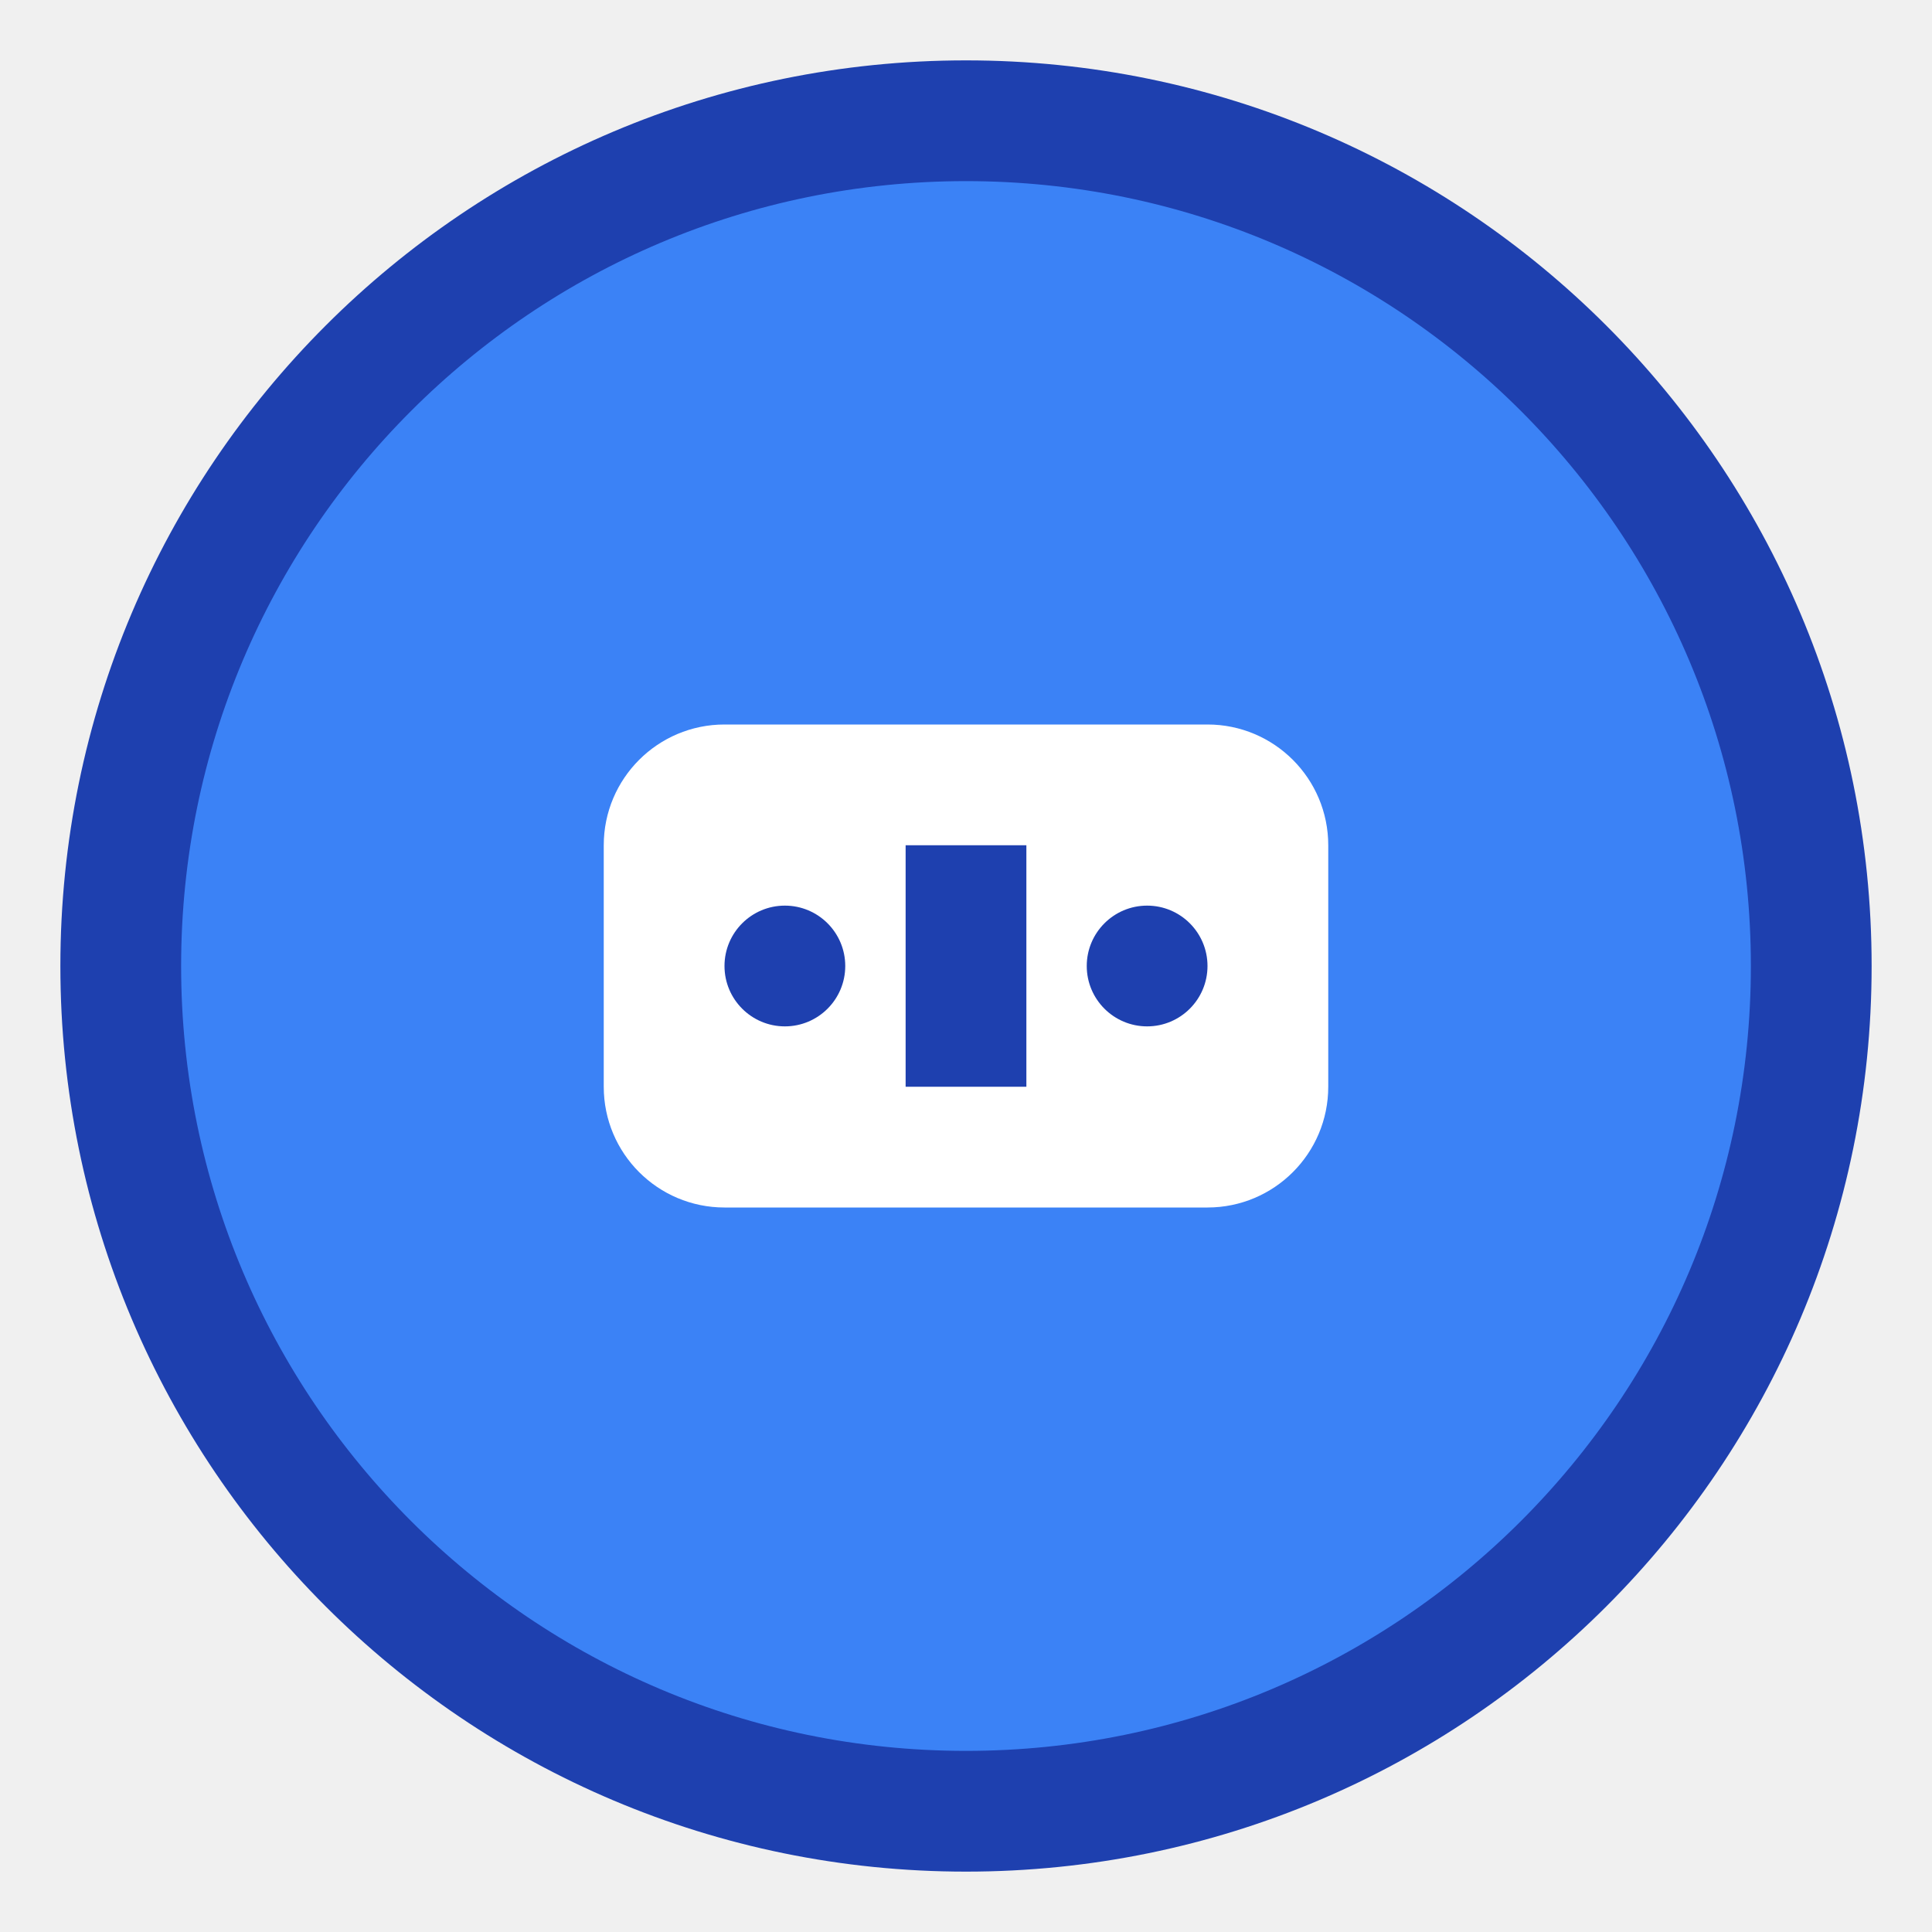
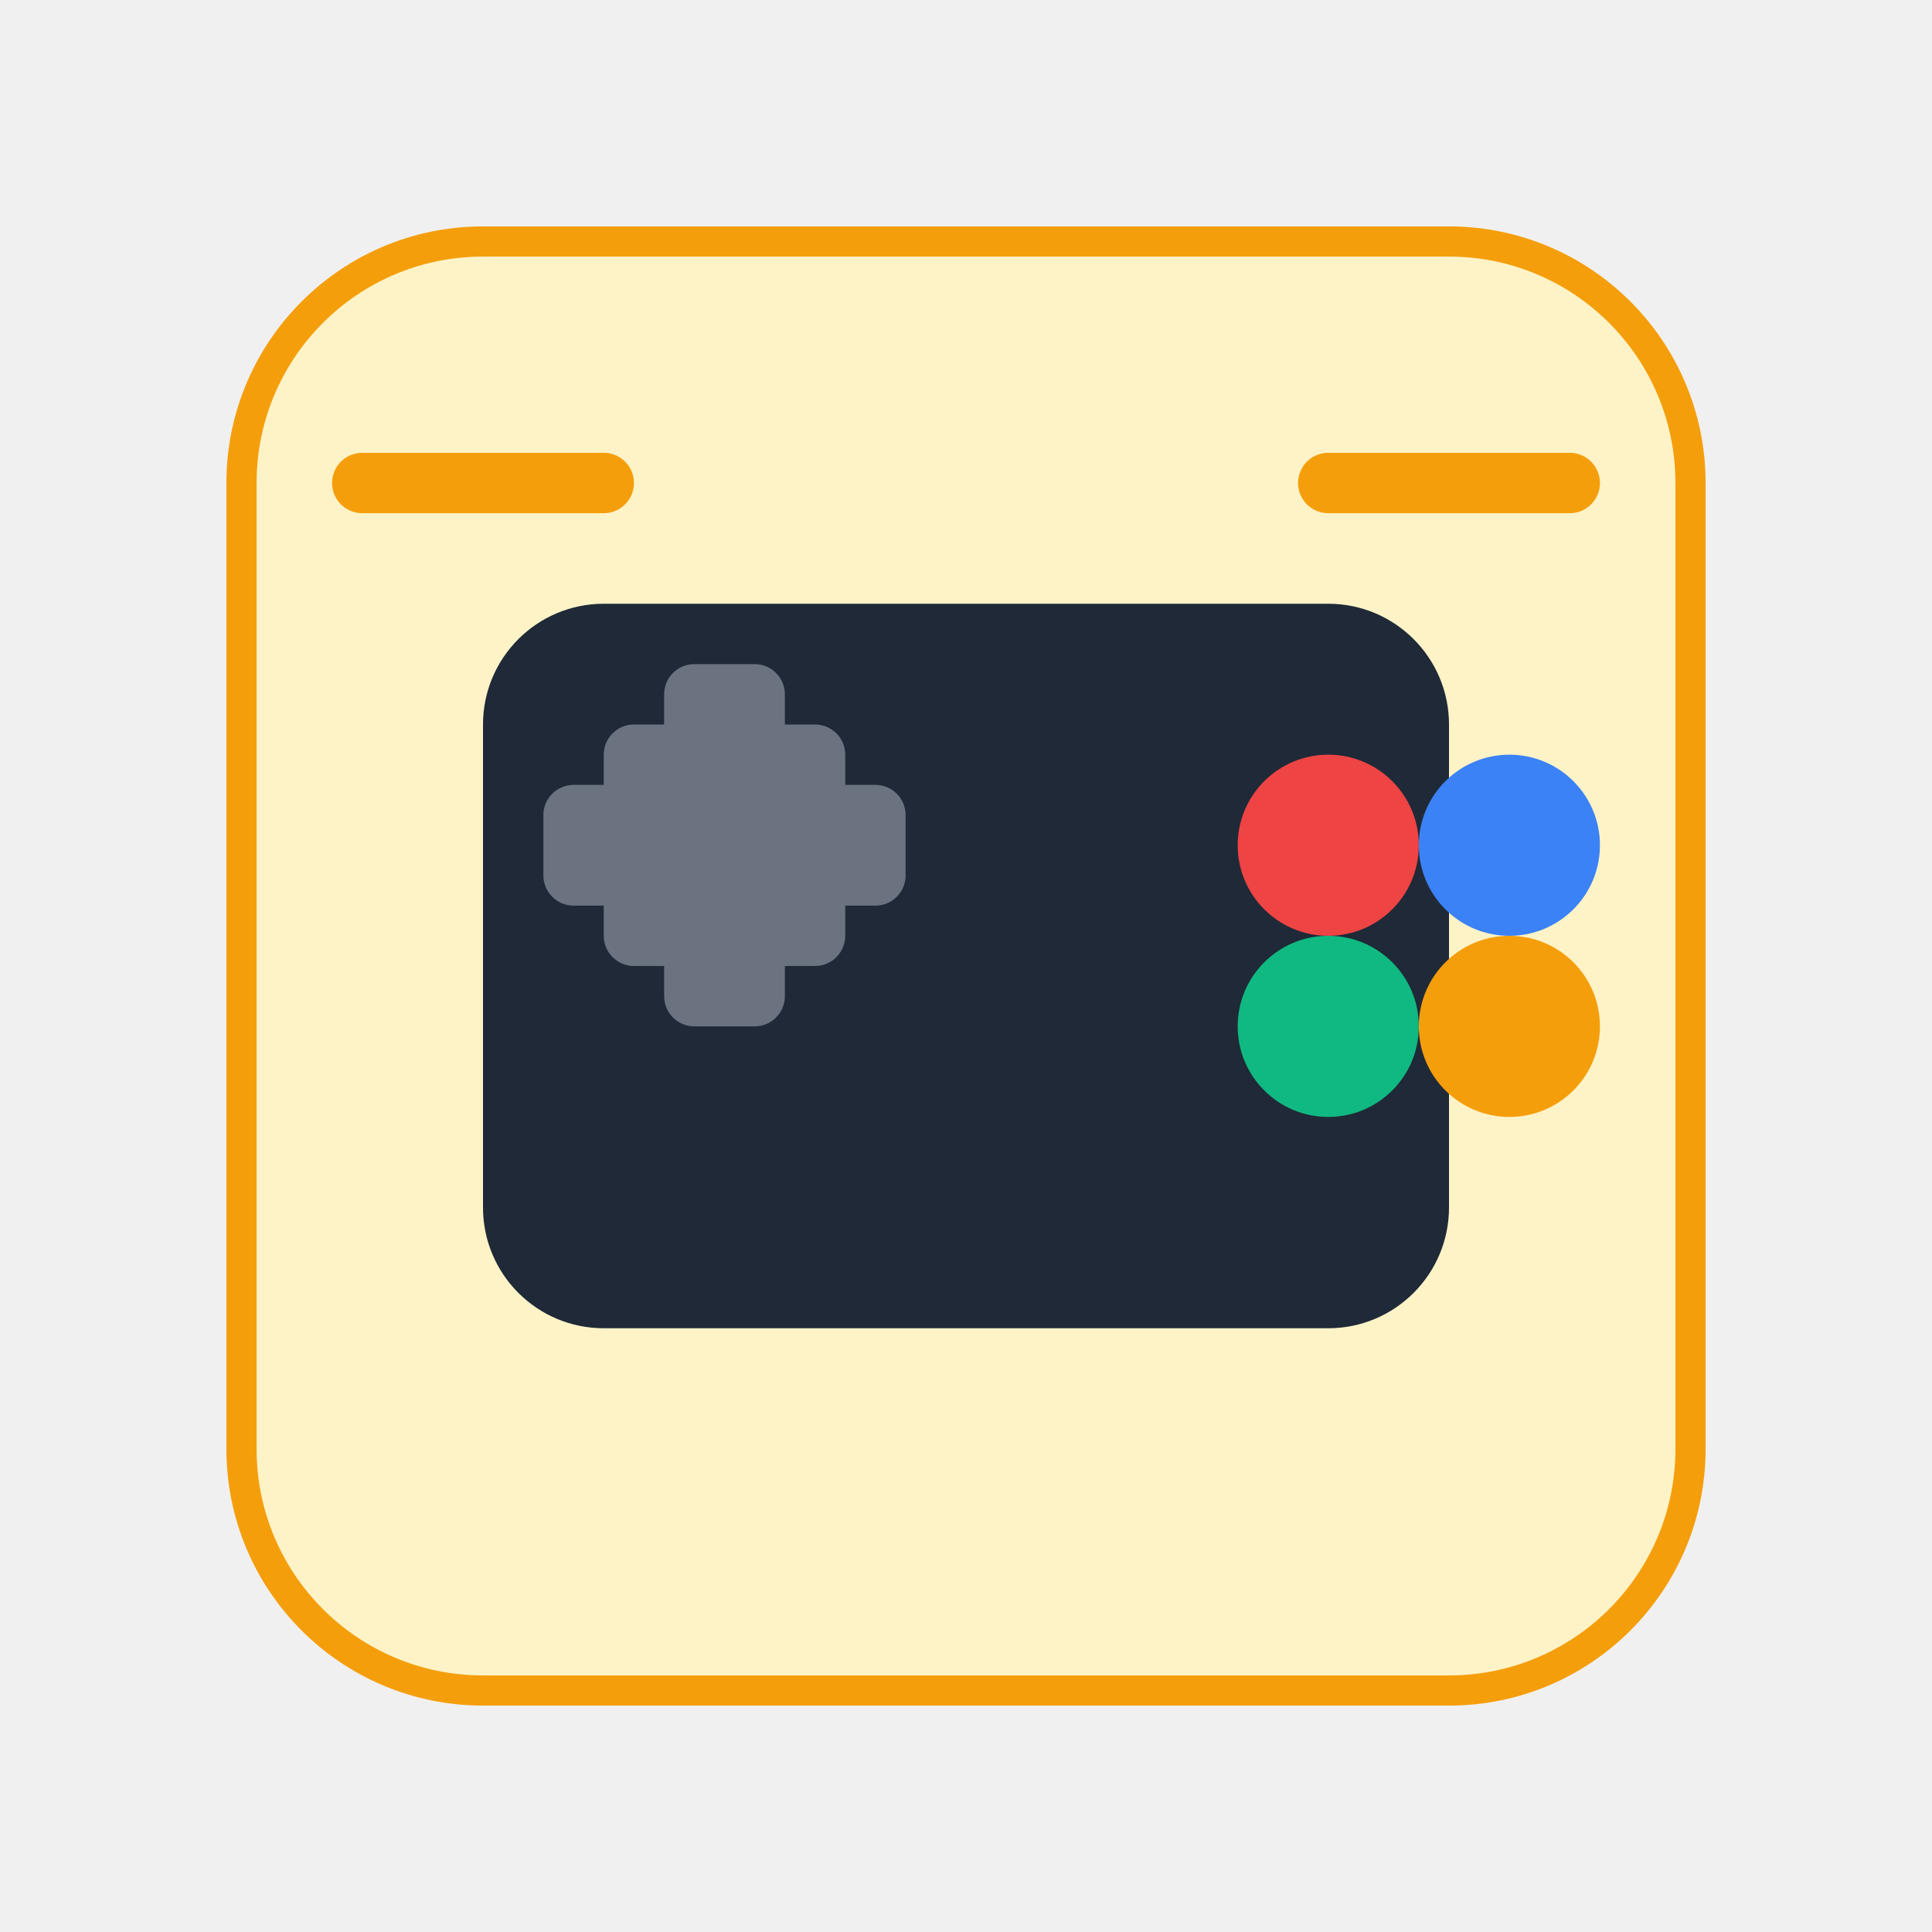
- <svg xmlns="http://www.w3.org/2000/svg" width="32" height="32" viewBox="0 0 32 32" fill="none">
-   <circle cx="16" cy="16" r="14" fill="#3B82F6" stroke="#1E40AF" stroke-width="2" />
-   <rect x="10" y="12" width="12" height="8" rx="2" fill="white" />
-   <circle cx="13" cy="16" r="1" fill="#1E40AF" />
-   <circle cx="19" cy="16" r="1" fill="#1E40AF" />
-   <rect x="15" y="14" width="2" height="4" fill="#1E40AF" />
+ <svg xmlns="http://www.w3.org/2000/svg" width="64" height="64" viewBox="0 0 64 64" fill="none">
+   <rect x="8" y="8" width="48" height="48" rx="8" fill="#FEF3C7" stroke="#F59E0B" stroke-width="1" />
+   <rect x="16" y="20" width="32" height="24" rx="4" fill="#1F2937" />
+   <rect x="20" y="24" width="8" height="8" rx="1" fill="#6B7280" />
+   <rect x="22" y="22" width="4" height="12" rx="1" fill="#6B7280" />
+   <rect x="18" y="26" width="12" height="4" rx="1" fill="#6B7280" />
+   <circle cx="44" cy="28" r="3" fill="#EF4444" />
+   <circle cx="50" cy="28" r="3" fill="#3B82F6" />
+   <circle cx="44" cy="34" r="3" fill="#10B981" />
+   <circle cx="50" cy="34" r="3" fill="#F59E0B" />
+   <path d="M12 16 L20 16" stroke="#F59E0B" stroke-width="2" stroke-linecap="round" />
+   <path d="M44 16 L52 16" stroke="#F59E0B" stroke-width="2" stroke-linecap="round" />
</svg>
